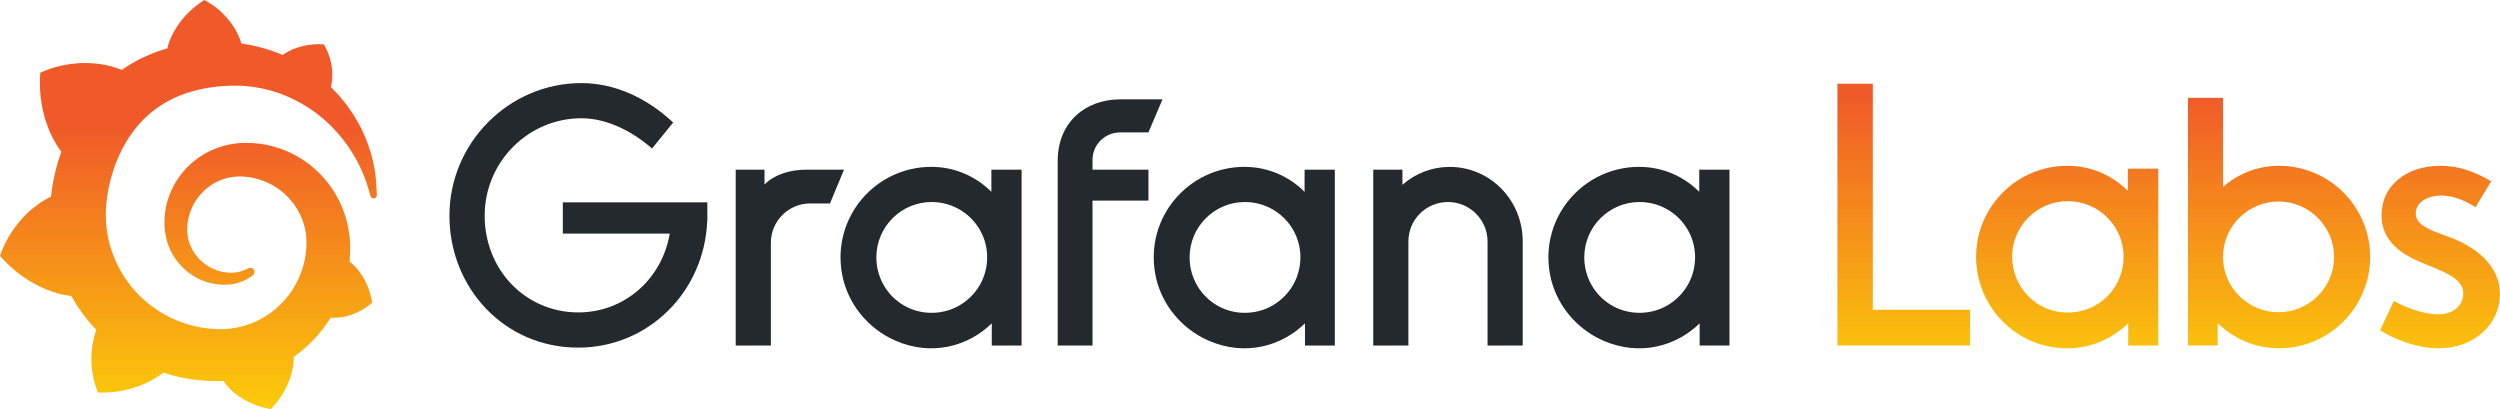
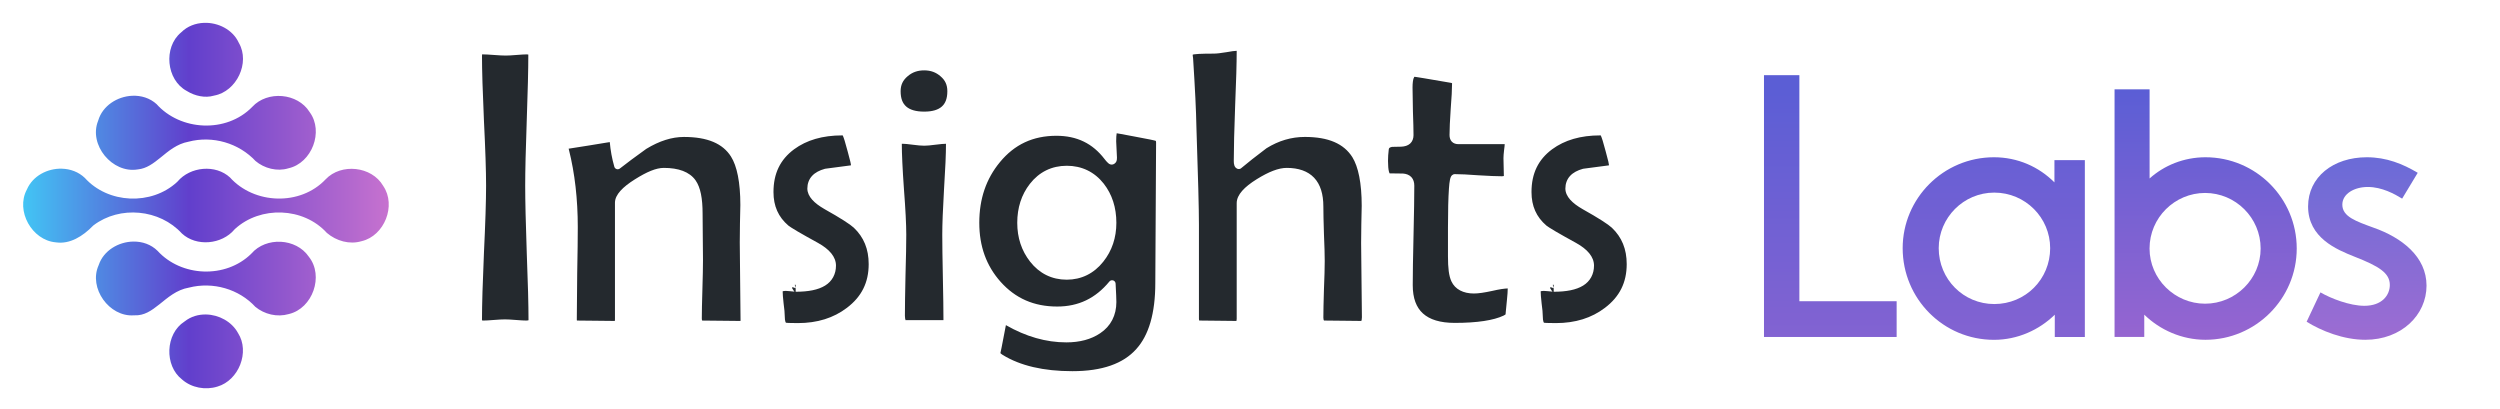
- <svg xmlns="http://www.w3.org/2000/svg" viewBox="0 0 568 92.92" style="enable-background:new 0 0 568 92.92" xml:space="preserve">
-   <style>
+ <svg xmlns="http://www.w3.org/2000/svg" xmlns:xlink="http://www.w3.org/1999/xlink" viewBox="0 0 568 92.92" style="enable-background:new 0 0 568 92.92" xml:space="preserve" version="1.1" id="svg10">
+   <defs id="defs10">
+     <linearGradient id="SVGID_1_-8" gradientUnits="userSpaceOnUse" x1="432.53" y1="105.725" x2="432.53" y2="21.688" gradientTransform="translate(-16.68261,-1.940854)">
+       <stop offset="0" style="stop-color:#9565d0;stop-opacity:1;" id="stop1-1" />
+       <stop offset="1" style="stop-color:#5b5ed5;stop-opacity:1;" id="stop2-0" />
+     </linearGradient>
+     <linearGradient id="SVGID_2_-3" gradientUnits="userSpaceOnUse" x1="469.662" y1="105.725" x2="469.662" y2="21.688" gradientTransform="translate(-16.68261,-1.940854)">
+       <stop offset="0" style="stop-color:#9465d0;stop-opacity:1;" id="stop3-3" />
+       <stop offset="1" style="stop-color:#5e5ed5;stop-opacity:1;" id="stop4-8" />
+     </linearGradient>
+     <linearGradient id="SVGID_3_-4" gradientUnits="userSpaceOnUse" x1="517.805" y1="105.725" x2="517.805" y2="21.688" gradientTransform="translate(-16.68261,-1.940854)">
+       <stop offset="0" style="stop-color:#b268ce;stop-opacity:1;" id="stop5-8" />
+       <stop offset="1" style="stop-color:#5a5ed5;stop-opacity:1;" id="stop6-0" />
+     </linearGradient>
+     <linearGradient id="SVGID_4_-1" gradientUnits="userSpaceOnUse" x1="554.375" y1="105.725" x2="554.375" y2="21.688" gradientTransform="translate(-16.68261,-1.940854)">
+       <stop offset="0" style="stop-color:#bd6dcf;stop-opacity:1;" id="stop7-5" />
+       <stop offset="1" style="stop-color:#576bd9;stop-opacity:1;" id="stop8-4" />
+     </linearGradient>
+     <linearGradient xlink:href="#linearGradient2" id="linearGradient4" x1="13.411" y1="182.5" x2="337.589" y2="182.5" gradientUnits="userSpaceOnUse" />
+     <linearGradient id="linearGradient2">
+       <stop style="stop-color:#41c9f6;stop-opacity:1;" offset="0" id="stop3-6" />
+       <stop style="stop-color:#613fcc;stop-opacity:1;" offset="0.455" id="stop4-9" />
+       <stop style="stop-color:#c973cf;stop-opacity:1;" offset="1" id="stop5-3" />
+     </linearGradient>
+   </defs>
+   <style id="style1">
    .st0{fill:#24292e}
  </style>
-   <path class="st0" d="M160.69 50.13c-.64 16.22-13.42 28.85-29.33 28.85-16.78 0-29.25-13.58-29.25-29.97 0-16.54 13.51-30.13 29.97-30.13 7.43 0 14.7 3.2 20.86 8.95l-4.79 5.91c-4.71-4.08-10.39-6.87-16.06-6.87-12.07 0-21.97 9.91-21.97 22.13 0 12.39 9.35 21.98 21.26 21.98 10.71 0 19.1-7.83 20.78-17.9h-24.29v-7.11h32.84v4.16zM188.57 46.22h-4.48c-4.94 0-8.95 4.01-8.95 8.95V78.5h-7.99V38.55h6.55v3.36c2.16-2.16 5.59-3.36 9.43-3.36h8.63l-3.19 7.67zM232.12 78.5h-6.79v-5.03c-5.25 5.13-13.54 7.59-21.93 3.91-6.22-2.73-10.85-8.4-12.08-15.09-2.38-12.92 7.56-24.38 20.26-24.38 5.35 0 10.15 2.16 13.66 5.67v-5.03h6.87V78.5zm-8.18-17.1c1.89-8.12-4.26-15.5-12.28-15.5-6.95 0-12.55 5.67-12.55 12.55 0 7.77 6.83 13.79 14.78 12.43 4.9-.84 8.93-4.64 10.05-9.48zM248.22 36.31v2.24h12.71v7.03h-12.71V78.5h-7.91V36.55c0-8.79 6.31-13.98 14.22-13.98h9.59l-3.2 7.51h-6.39c-3.51 0-6.31 2.79-6.31 6.23zM303.28 78.5h-6.79v-5.03c-5.25 5.13-13.54 7.59-21.93 3.91-6.22-2.73-10.85-8.4-12.08-15.09-2.38-12.92 7.56-24.38 20.26-24.38 5.35 0 10.15 2.16 13.66 5.67v-5.03h6.87V78.5zm-8.17-17.1c1.89-8.12-4.26-15.5-12.28-15.5-6.95 0-12.55 5.67-12.55 12.55 0 7.77 6.83 13.79 14.78 12.43 4.9-.84 8.92-4.64 10.05-9.48zM345.96 54.85V78.5h-7.99V54.85c0-4.95-4.08-8.95-8.95-8.95-5.03 0-9.03 4-9.03 8.95V78.5H312V38.55h6.63v3.44a16.2 16.2 0 0 1 10.71-4.07c9.27-.01 16.62 7.58 16.62 16.93zM392.95 78.5h-6.79v-5.03c-5.25 5.13-13.54 7.59-21.93 3.91-6.22-2.73-10.85-8.4-12.08-15.09-2.38-12.92 7.56-24.38 20.26-24.38 5.35 0 10.15 2.16 13.66 5.67v-5.03h6.87V78.5zm-8.17-17.1c1.89-8.12-4.26-15.5-12.28-15.5-6.95 0-12.55 5.67-12.55 12.55 0 7.77 6.83 13.79 14.78 12.43 4.9-.84 8.92-4.64 10.05-9.48z" />
-   <g>
-     <linearGradient id="SVGID_1_" gradientUnits="userSpaceOnUse" x1="432.53" y1="105.725" x2="432.53" y2="21.688">
-       <stop offset="0" style="stop-color:#fff100" />
-       <stop offset="1" style="stop-color:#f05a28" />
-     </linearGradient>
-     <path d="M447.6 78.5h-30.14V19.02h8.04v51.36h22.1v8.12z" style="fill:url(#SVGID_1_)" />
-     <linearGradient id="SVGID_2_" gradientUnits="userSpaceOnUse" x1="469.662" y1="105.725" x2="469.662" y2="21.688">
-       <stop offset="0" style="stop-color:#fff100" />
-       <stop offset="1" style="stop-color:#f05a28" />
-     </linearGradient>
-     <path d="M490.36 78.5h-6.83v-5.06c-3.54 3.46-8.44 5.71-13.82 5.71-11.49 0-20.74-9.32-20.74-20.82 0-11.33 9.24-20.66 20.74-20.66 5.39 0 10.21 2.17 13.74 5.71v-5.06h6.91V78.5zm-7.88-20.18c0-6.91-5.63-12.62-12.7-12.62-6.99 0-12.62 5.71-12.62 12.62 0 7.07 5.63 12.7 12.62 12.7 7.08 0 12.7-5.62 12.7-12.7z" style="fill:url(#SVGID_2_)" />
-     <linearGradient id="SVGID_3_" gradientUnits="userSpaceOnUse" x1="517.805" y1="105.725" x2="517.805" y2="21.688">
-       <stop offset="0" style="stop-color:#fff100" />
-       <stop offset="1" style="stop-color:#f05a28" />
-     </linearGradient>
-     <path d="M538.5 58.4c0 11.41-9.32 20.74-20.73 20.74-5.39 0-10.37-2.25-13.91-5.71v5.06h-6.75V22.24h7.96v20.25c3.3-2.97 7.8-4.82 12.7-4.82 11.41 0 20.73 9.24 20.73 20.73zm-8.2 0c0-6.99-5.71-12.62-12.62-12.62s-12.62 5.63-12.62 12.62c0 6.91 5.71 12.54 12.62 12.54s12.62-5.62 12.62-12.54z" style="fill:url(#SVGID_3_)" />
-     <linearGradient id="SVGID_4_" gradientUnits="userSpaceOnUse" x1="554.375" y1="105.725" x2="554.375" y2="21.688">
-       <stop offset="0" style="stop-color:#fff100" />
-       <stop offset="1" style="stop-color:#f05a28" />
-     </linearGradient>
-     <path d="m565.99 41.2-3.54 5.87c-1.69-1.04-4.58-2.65-7.8-2.65-3.05 0-5.79 1.53-5.79 4.02 0 2.73 3.13 3.78 7.07 5.22 6.43 2.25 12.06 6.59 12.06 13.18 0 6.67-5.71 12.3-13.9 12.3-4.98 0-9.97-2.01-13.34-4.1l3.14-6.67c2.33 1.37 6.67 3.05 9.97 3.05 4.02 0 5.79-2.41 5.79-4.74 0-2.73-2.49-4.26-8.04-6.43-4.02-1.61-10.53-4.26-10.53-11.41 0-6.67 5.71-11.17 13.34-11.17 4.5 0 8.19 1.52 11.57 3.53z" style="fill:url(#SVGID_4_)" />
-   </g>
-   <linearGradient id="SVGID_5_" gradientUnits="userSpaceOnUse" x1="42.775" y1="113.822" x2="42.775" y2="28.926">
-     <stop offset="0" style="stop-color:#fff100" />
-     <stop offset="1" style="stop-color:#f05a28" />
+   <linearGradient id="SVGID_5_" gradientUnits="userSpaceOnUse" x1="42.775" y1="113.822" x2="42.775" y2="28.926" gradientTransform="translate(24.25553,-115.8147)">
+     <stop offset="0" style="stop-color:#fff100" id="stop9" />
+     <stop offset="1" style="stop-color:#f05a28" id="stop10" />
  </linearGradient>
-   <path d="M85.43 41a32.59 32.59 0 0 0-.93-5.35c-.52-1.98-1.29-4.15-2.4-6.41a35.402 35.402 0 0 0-6.93-9.46c1.31-5.2-1.59-9.7-1.59-9.7-5-.31-8.18 1.55-9.36 2.41-.2-.08-.39-.17-.59-.25-.85-.35-1.73-.67-2.63-.95-.9-.28-1.82-.54-2.76-.77-.94-.22-1.9-.41-2.87-.56-.17-.03-.34-.05-.51-.07C52.68 2.91 46.41 0 46.41 0c-6.98 4.43-8.31 10.63-8.31 10.63s-.03.14-.07.37c-.39.11-.77.22-1.16.34-.54.16-1.06.36-1.6.55-.53.21-1.06.41-1.59.64-1.05.45-2.1.96-3.12 1.53-.99.56-1.96 1.17-2.91 1.83-.14-.06-.24-.11-.24-.11-9.67-3.69-18.26.75-18.26.75-.78 10.29 3.86 16.77 4.78 17.94-.23.64-.44 1.28-.64 1.93a43.921 43.921 0 0 0-1.71 8.27C2.65 49.08 0 58.13 0 58.13c7.46 8.58 16.15 9.11 16.15 9.11.01-.01.02-.01.02-.02 1.11 1.97 2.39 3.85 3.82 5.6.6.73 1.24 1.44 1.89 2.12-2.72 7.77.38 14.25.38 14.25 8.3.31 13.76-3.63 14.9-4.54.83.28 1.66.53 2.51.75 2.55.66 5.16 1.04 7.77 1.16.65.03 1.3.04 1.96.04h.32l.21-.01.41-.01.41-.02.01.01c3.91 5.58 10.79 6.37 10.79 6.37 4.89-5.16 5.17-10.27 5.17-11.38v-.23c0-.08-.01-.15-.01-.24 1.03-.72 2.01-1.49 2.93-2.32 1.96-1.77 3.67-3.79 5.09-5.96.13-.2.26-.41.39-.62 5.54.32 9.44-3.43 9.44-3.43-.92-5.77-4.21-8.58-4.89-9.12 0 0-.03-.02-.07-.05a.612.612 0 0 1-.06-.05c-.04-.02-.08-.05-.12-.08.03-.35.06-.69.08-1.04.04-.62.06-1.24.06-1.86V55.59l-.02-.39-.03-.52a7.25 7.25 0 0 0-.04-.5c-.01-.16-.03-.32-.05-.48l-.06-.48-.07-.48a24.091 24.091 0 0 0-3.19-8.86c-1.28-2.12-2.88-4-4.67-5.58-1.8-1.59-3.81-2.86-5.92-3.81-2.11-.95-4.33-1.56-6.54-1.84-1.1-.14-2.21-.2-3.3-.19l-.41.01H55.02l-.17.01-.4.03c-.15.01-.31.02-.45.04-.56.05-1.12.13-1.66.24-2.19.41-4.26 1.2-6.09 2.29a18.628 18.628 0 0 0-4.7 4 18.247 18.247 0 0 0-2.98 5.03 17.884 17.884 0 0 0-1.21 6.7c0 .11 0 .22.01.33l.01.36c.02.21.03.43.05.64.09.9.25 1.76.49 2.6a13.92 13.92 0 0 0 5.51 7.62c1.21.83 2.5 1.42 3.78 1.79 1.28.38 2.55.54 3.75.54.15 0 .3 0 .45-.01.08 0 .16-.01.24-.01.08 0 .16-.01.24-.01.13-.01.25-.03.38-.04.03 0 .07-.01.11-.01l.12-.02.23-.03c.16-.02.29-.05.44-.08.14-.03.28-.05.42-.09.28-.06.54-.14.8-.23.52-.17 1.01-.38 1.47-.61.46-.24.88-.5 1.27-.77.11-.08.22-.16.33-.25.42-.33.49-.94.15-1.35a.954.954 0 0 0-1.2-.23c-.1.05-.2.11-.3.16-.35.17-.71.32-1.1.45-.39.12-.79.22-1.21.3-.21.03-.42.06-.64.08-.11.01-.22.02-.32.02-.11 0-.22.01-.32.01s-.21 0-.31-.01c-.13-.01-.26-.01-.39-.02h-.05l-.09-.01c-.06-.01-.12-.01-.17-.02-.12-.01-.23-.03-.35-.04-.94-.13-1.89-.4-2.8-.82a9.99 9.99 0 0 1-2.59-1.7 9.886 9.886 0 0 1-2.02-2.54c-.54-.97-.92-2.04-1.1-3.17-.09-.56-.13-1.15-.11-1.72.01-.16.01-.31.02-.47v-.09l.01-.12c.01-.08.01-.15.02-.23.03-.31.08-.62.13-.93a12.2 12.2 0 0 1 3.57-6.68 12.365 12.365 0 0 1 3.27-2.24c.61-.28 1.24-.51 1.89-.68.65-.17 1.32-.29 1.99-.35.34-.03.68-.04 1.02-.04h.23l.28.01.17.01h.1l.28.02c.73.06 1.46.16 2.18.33 1.44.32 2.84.85 4.15 1.57 2.61 1.45 4.84 3.71 6.2 6.44.69 1.36 1.17 2.82 1.41 4.33.06.38.1.76.13 1.14l.02.29.01.29c.01.1.01.19.01.29 0 .1.01.2 0 .27v.25l-.01.28c-.01.19-.02.49-.03.68-.03.42-.07.83-.12 1.25-.05.41-.12.82-.19 1.23-.08.41-.17.81-.27 1.21-.2.8-.46 1.6-.77 2.37-.61 1.55-1.43 3.02-2.41 4.38a19.79 19.79 0 0 1-7.72 6.32c-1.53.69-3.15 1.2-4.8 1.47-.83.14-1.67.22-2.51.25l-.16.01h-1.11c-.45-.01-.9-.03-1.35-.07-1.8-.13-3.57-.45-5.29-.95-1.72-.5-3.39-1.17-4.97-2.01-3.16-1.69-5.98-4-8.19-6.79a26.224 26.224 0 0 1-2.88-4.45c-.8-1.57-1.43-3.22-1.9-4.9-.46-1.69-.75-3.41-.86-5.15l-.02-.33-.01-.08V49.84l-.01-.29v-.37l-.01-.4v-.27c0-.21.01-.42.01-.64.03-.86.1-1.74.22-2.62A34.845 34.845 0 0 1 25.35 40c.49-1.71 1.1-3.37 1.83-4.94 1.45-3.14 3.35-5.91 5.64-8.13a23.769 23.769 0 0 1 3.69-2.96c.65-.43 1.33-.83 2.03-1.19.34-.19.7-.35 1.05-.52l.54-.24c.18-.08.36-.16.54-.23.72-.31 1.47-.56 2.22-.8.19-.06.38-.11.57-.17.19-.06.38-.1.57-.16.38-.11.77-.2 1.15-.29.19-.05.39-.09.58-.13l.58-.12c.2-.04.39-.07.59-.11l.29-.05.29-.04.59-.09c.22-.04.44-.05.66-.09.18-.02.48-.06.66-.08.14-.01.28-.03.42-.04l.28-.03.14-.01.16-.01c.22-.01.44-.03.67-.04l.33-.02H51.51l.14-.01.57-.03c.75-.02 1.5-.02 2.25 0 1.49.06 2.95.22 4.37.49 2.84.53 5.51 1.44 7.93 2.64 2.42 1.18 4.59 2.64 6.47 4.22.12.1.23.2.35.3.11.1.23.2.34.3.23.2.45.41.67.61.22.2.43.41.64.62.21.21.42.42.61.63.8.85 1.54 1.7 2.2 2.56 1.34 1.72 2.41 3.46 3.26 5.1.05.1.11.2.16.31.05.1.1.2.15.31.1.2.2.4.29.6.09.2.19.4.27.59.09.2.17.39.25.58.32.77.61 1.5.84 2.19.39 1.11.68 2.12.9 3 .09.35.42.58.78.55.37-.03.66-.34.67-.71-.06-1-.08-2.1-.19-3.36z" style="fill:url(#SVGID_5_)" />
+   <path d="m 430.917,76.559 h -30.14 v -59.48 h 8.04 v 51.36 h 22.1 z" style="fill:url(#SVGID_1_-8)" id="path2-5" />
+   <path d="m 473.677,76.559 h -6.83 v -5.06 c -3.54,3.46 -8.44,5.71 -13.82,5.71 -11.49,0 -20.74,-9.32 -20.74,-20.82 0,-11.33 9.24,-20.66 20.74,-20.66 5.39,0 10.21,2.17 13.74,5.71 v -5.06 h 6.91 z m -7.88,-20.18 c 0,-6.91 -5.63,-12.62 -12.7,-12.62 -6.99,0 -12.62,5.71 -12.62,12.62 0,7.07 5.63,12.7 12.62,12.7 7.08,0 12.7,-5.62 12.7,-12.7 z" style="fill:url(#SVGID_2_-3)" id="path4-8" />
+   <path d="m 521.817,56.459 c 0,11.41 -9.32,20.74 -20.73,20.74 -5.39,0 -10.37,-2.25 -13.91,-5.71 v 5.06 h -6.75 v -56.25 h 7.96 v 20.25 c 3.3,-2.97 7.8,-4.82 12.7,-4.82 11.41,0 20.73,9.24 20.73,20.73 z m -8.2,0 c 0,-6.99 -5.71,-12.62 -12.62,-12.62 -6.91,0 -12.62,5.63 -12.62,12.62 0,6.91 5.71,12.54 12.62,12.54 6.91,0 12.62,-5.62 12.62,-12.54 z" style="fill:url(#SVGID_3_-4)" id="path6-5" />
+   <path d="m 549.307,39.259 -3.54,5.87 c -1.69,-1.04 -4.58,-2.65 -7.8,-2.65 -3.05,0 -5.79,1.53 -5.79,4.02 0,2.73 3.13,3.78 7.07,5.22 6.43,2.25 12.06,6.59 12.06,13.18 0,6.67 -5.71,12.3 -13.9,12.3 -4.98,0 -9.97,-2.01 -13.34,-4.1 l 3.14,-6.67 c 2.33,1.37 6.67,3.05 9.97,3.05 4.02,0 5.79,-2.41 5.79,-4.74 0,-2.73 -2.49,-4.26 -8.04,-6.43 -4.02,-1.61 -10.53,-4.26 -10.53,-11.41 0,-6.67 5.71,-11.17 13.34,-11.17 4.5,0 8.19,1.52 11.57,3.53 z" style="fill:url(#SVGID_4_-1)" id="path8-6" />
+   <path id="text8" style="font-size:96.928px;font-family:'Berlin Sans FB';-inkscape-font-specification:'Berlin Sans FB, Normal';text-align:start;writing-mode:lr-tb;direction:ltr;text-anchor:start;fill:#24292e;fill-opacity:1;fill-rule:evenodd;stroke-width:0.463;stroke-linecap:round;paint-order:stroke fill markers" d="m 288.199,8.854 c -0.511,0.019 -1.3,0.108 -2.488,0.334 a 0.854,0.854 0 0 1 -0.019,0.002 c -1.348,0.225 -2.365,0.344 -3.123,0.344 -1.506,0 -2.697,0.025 -3.562,0.07 -0.851,0.045 -1.426,0.148 -1.475,0.162 -0.005,0.014 -0.025,0.05 -0.025,0.191 0,-0.021 0.023,0.252 0.084,0.617 a 0.854,0.854 0 0 1 0.01,0.086 c 0.474,7.359 0.743,12.918 0.807,16.699 0.41,12.106 0.615,20.021 0.615,23.773 v 22.859 c 0,0.305 0.07,0.406 0.068,0.404 -0.001,-0.001 -0.03,0.02 0.166,0.02 0.987,0 2.457,0.015 4.416,0.047 1.954,0.032 3.419,0.049 4.387,0.049 0.135,0 0.048,0.02 0.055,0.01 0.007,-0.01 0.086,-0.175 0.086,-0.529 V 45.879 c 0,-1.049 0.502,-2.054 1.336,-3.002 0.834,-0.948 2.019,-1.875 3.562,-2.834 a 0.854,0.854 0 0 1 0.002,-0.002 c 2.875,-1.777 5.245,-2.73 7.266,-2.73 2.833,0 5.118,0.77 6.654,2.396 1.536,1.627 2.244,4.002 2.244,6.977 0,1.465 0.048,3.685 0.143,6.646 0.126,2.934 0.189,5.131 0.189,6.605 0,1.569 -0.063,3.879 -0.189,6.945 -0.094,3.051 -0.143,5.331 -0.143,6.826 0,0.413 0.091,0.614 0.123,0.656 0.032,0.042 7.6e-4,0.053 0.207,0.053 0.987,0 2.473,0.015 4.463,0.047 1.986,0.032 3.467,0.049 4.436,0.049 0.08,0 -0.043,0.074 0.002,-0.006 0.045,-0.08 0.139,-0.39 0.139,-0.893 0,-1.978 -0.033,-4.973 -0.096,-8.979 -0.063,-4.01 -0.094,-7.025 -0.094,-9.053 0,-0.987 0.015,-2.488 0.047,-4.51 a 0.854,0.854 0 0 1 0,-0.012 c 0.063,-2.046 0.094,-3.559 0.094,-4.52 0,-5.53 -0.82,-9.495 -2.281,-11.848 l -0.002,-0.002 c -2.058,-3.244 -5.774,-4.902 -11.535,-4.902 -3.273,0 -6.36,0.908 -9.326,2.75 -2.523,1.901 -4.586,3.525 -6.166,4.857 a 0.854,0.854 0 0 1 -0.656,0.195 c -0.262,-0.033 -0.526,-0.181 -0.688,-0.355 -0.161,-0.174 -0.243,-0.357 -0.301,-0.529 -0.115,-0.345 -0.139,-0.685 -0.139,-1.098 0,-2.987 0.109,-7.442 0.33,-13.379 a 0.854,0.854 0 0 1 0,-0.004 c 0.252,-5.957 0.379,-10.418 0.379,-13.359 0,-0.014 4.7e-4,-6.904e-4 0,-0.014 z M 104.994,9.721 c -0.328,-0.209 -0.191,0.532 -0.236,0.33 0,3.476 0.159,8.74 0.475,15.77 0.347,7.009 0.52,12.269 0.52,15.799 0,3.656 -0.172,9.105 -0.52,16.369 -0.315,7.217 -0.475,12.622 -0.475,16.193 0,0.208 0.031,0.198 0.019,0.188 -0.012,-0.011 0.047,0.047 0.311,0.047 0.52,0 1.379,-0.047 2.535,-0.141 1.18,-0.096 2.076,-0.143 2.719,-0.143 0.614,0 1.493,0.047 2.672,0.143 1.157,0.094 2.013,0.141 2.533,0.141 0.354,0 0.519,-0.079 0.529,-0.086 0.01,-0.007 -0.01,0.08 -0.01,-0.055 0,-3.606 -0.142,-9.043 -0.426,-16.295 a 0.854,0.854 0 0 1 0,-0.004 c -0.253,-7.262 -0.379,-12.709 -0.379,-16.357 0,-3.554 0.126,-8.861 0.379,-15.934 0.252,-7.063 0.379,-12.358 0.379,-15.871 0,-0.131 0.013,-0.043 0.025,-0.033 0.013,0.01 -0.102,-0.061 -0.402,-0.061 -0.52,0 -1.362,0.047 -2.486,0.141 -1.147,0.096 -2.009,0.145 -2.625,0.145 -0.674,0 -1.618,-0.049 -2.859,-0.145 -1.22,-0.094 -2.124,-0.141 -2.678,-0.141 z m 107.246,3.883 c -1.595,0 -2.881,0.459 -3.992,1.404 a 0.854,0.854 0 0 1 -0.004,0.004 c -1.192,0.998 -1.73,2.142 -1.73,3.654 0,1.779 0.472,2.944 1.357,3.727 0.885,0.783 2.302,1.24 4.369,1.24 2.034,0 3.421,-0.456 4.291,-1.236 0.87,-0.781 1.338,-1.948 1.338,-3.73 0,-1.523 -0.515,-2.649 -1.641,-3.609 a 0.854,0.854 0 0 1 -0.008,-0.008 c -1.113,-0.974 -2.391,-1.445 -3.98,-1.445 z m 119.172,1.561 c -0.131,0.031 -0.163,0.458 -0.195,0.316 -0.153,0.398 -0.275,1.188 -0.275,2.285 0,1.28 0.031,3.217 0.094,5.801 0.095,2.586 0.143,4.513 0.143,5.795 0,0.783 -0.266,1.543 -0.83,2.045 -0.564,0.502 -1.318,0.711 -2.164,0.748 a 0.854,0.854 0 0 1 -0.002,0 c -0.729,0.03 -1.474,0.045 -2.232,0.047 -0.324,0.061 -0.518,0.156 -0.613,0.242 -0.099,0.089 -0.149,0.169 -0.176,0.383 -0.122,0.978 -0.184,1.908 -0.184,2.783 0,1.176 0.089,2.058 0.223,2.58 0.062,0.242 0.131,0.382 0.174,0.451 1.053,0.027 2.118,0.043 3.199,0.043 a 0.854,0.854 0 0 1 0.062,0.002 c 0.788,0.058 1.513,0.321 2.018,0.861 0.504,0.54 0.715,1.283 0.715,2.072 0,2.695 -0.063,6.738 -0.189,12.137 -0.126,5.361 -0.189,9.38 -0.189,12.049 0,3.187 0.853,5.411 2.488,6.893 1.636,1.482 4.17,2.287 7.732,2.287 5.49,0 9.471,-0.635 11.844,-1.764 a 0.854,0.854 0 0 1 0.006,-0.002 c 0.384,-0.179 0.519,-0.346 0.496,-0.299 -0.006,0.009 -0.013,0.034 0,-0.061 0.019,-0.137 0.038,-0.348 0.053,-0.617 a 0.854,0.854 0 0 1 0.002,-0.014 c 0.034,-0.474 0.127,-1.432 0.285,-2.918 0.122,-1.161 0.18,-2.06 0.182,-2.701 -0.802,0.028 -2,0.19 -3.729,0.594 a 0.854,0.854 0 0 1 -0.012,0.002 c -1.922,0.417 -3.39,0.637 -4.488,0.637 -2.564,0 -4.562,-1.01 -5.461,-2.957 -2.4e-4,-5.07e-4 2.3e-4,-0.001 0,-0.002 -0.621,-1.323 -0.836,-3.272 -0.836,-6.035 v -7.053 c 0,-4.05 0.078,-7.202 0.238,-9.479 0.065,-0.919 0.141,-1.614 0.252,-2.139 0.055,-0.262 0.113,-0.479 0.225,-0.707 0.056,-0.114 0.124,-0.237 0.264,-0.369 0.14,-0.132 0.395,-0.275 0.68,-0.275 1.302,0 3.22,0.096 5.779,0.285 2.547,0.157 4.447,0.234 5.674,0.234 0.317,0 0.445,-0.06 0.473,-0.072 -3.8e-4,-0.456 -0.016,-1.162 -0.047,-2.123 -0.032,-0.982 -0.049,-1.711 -0.049,-2.205 0,-0.477 0.052,-1.107 0.148,-1.943 a 0.854,0.854 0 0 1 0.002,-0.027 c 0.103,-0.696 0.136,-1.113 0.152,-1.436 h -11.281 c -0.578,0 -1.175,-0.177 -1.582,-0.613 -0.407,-0.436 -0.549,-1.021 -0.549,-1.611 0,-1.427 0.095,-3.52 0.285,-6.307 a 0.854,0.854 0 0 1 0,-0.01 c 0.22,-2.766 0.33,-4.837 0.33,-6.18 0,-0.128 -0.006,-0.09 -0.01,-0.094 -0.004,-0.004 -0.088,-0.067 -0.336,-0.1 a 0.854,0.854 0 0 1 -0.035,-0.006 c -2.823,-0.489 -4.974,-0.856 -6.453,-1.1 -0.739,-0.122 -1.31,-0.213 -1.709,-0.273 -0.2,-0.03 -0.358,-0.052 -0.467,-0.066 -0.109,-0.014 -0.21,-0.016 -0.123,-0.016 z m -72.381,13.73 c -0.071,0.37 -0.125,1.029 -0.125,1.934 0,0.4 0.031,1.07 0.094,1.977 0.064,0.892 0.096,1.548 0.096,2 0,0.347 -0.019,0.651 -0.168,0.986 -0.149,0.335 -0.618,0.719 -1.064,0.719 -0.538,0 -0.769,-0.249 -1.014,-0.473 -0.245,-0.224 -0.483,-0.502 -0.754,-0.857 -2.919,-3.822 -6.734,-5.676 -11.721,-5.676 -5.684,0 -10.179,2.102 -13.729,6.41 a 0.854,0.854 0 0 1 0,0.002 c -3.343,4.043 -5.012,8.912 -5.012,14.742 0,5.726 1.721,10.456 5.18,14.34 3.608,4.033 8.117,6.01 13.75,6.01 5.171,0 9.322,-1.985 12.688,-6.078 a 0.854,0.854 0 0 1 1.514,0.496 c 0.126,2.308 0.188,3.781 0.188,4.496 0,3.22 -1.353,5.854 -3.924,7.57 -2.218,1.501 -4.99,2.229 -8.24,2.229 -4.927,0 -9.832,-1.409 -14.672,-4.184 a 0.854,0.854 0 0 1 -0.014,-0.008 c -0.473,2.506 -0.828,4.345 -1.066,5.52 -0.119,0.588 -0.207,1.005 -0.271,1.275 -9.4e-4,0.004 -0.003,0.006 -0.004,0.01 0.097,0.102 0.286,0.26 0.572,0.443 0.001,7.39e-4 0.003,0.001 0.004,0.002 4.241,2.604 9.865,3.941 16.918,3.941 7.27,0 12.382,-1.838 15.551,-5.393 a 0.854,0.854 0 0 1 0.002,-0.004 c 3.018,-3.344 4.607,-8.653 4.607,-16.041 0,-3.791 0.033,-9.471 0.096,-17.045 0.063,-7.603 0.094,-13.296 0.094,-17.078 0,-0.237 -0.045,-0.364 -0.065,-0.4 -0.019,-0.036 0.011,-0.01 -0.031,-0.025 a 0.854,0.854 0 0 1 -0.06,-0.023 c 0.083,0.037 -0.097,-0.03 -0.328,-0.086 -0.231,-0.055 -0.558,-0.127 -0.975,-0.213 -0.833,-0.171 -2.026,-0.4 -3.568,-0.684 a 0.854,0.854 0 0 1 -0.008,-0.002 c -1.544,-0.299 -2.741,-0.523 -3.584,-0.672 -0.405,-0.071 -0.718,-0.124 -0.955,-0.16 z m -66.717,0.516 c -4.785,0 -8.654,1.14 -11.705,3.383 -3.368,2.505 -5,5.872 -5,10.389 0,3.423 1.183,6.062 3.629,8.154 0.188,0.16 0.977,0.681 2.186,1.391 1.21,0.71 2.88,1.651 5.006,2.816 a 0.854,0.854 0 0 1 0.004,0.002 c 2.745,1.521 4.367,3.361 4.367,5.525 0,2.062 -0.935,3.798 -2.643,4.846 -1.707,1.048 -4.087,1.498 -7.156,1.498 v -0.854 c -0.003,-0.001 -0.803,-0.285 -0.803,-0.285 0,0 -0.051,0.285 -0.051,0.285 0,0 0.5,0.777 0.5,0.777 -6e-5,-2.8e-5 0.129,0.047 0.129,0.047 -2.4e-4,-6.8e-5 0.06,0.013 0.072,0.016 -0.004,-4.19e-4 -0.003,4.59e-4 -0.008,0 -0.051,-0.005 -0.138,-0.014 -0.256,-0.025 -0.235,-0.023 -0.597,-0.058 -1.086,-0.105 a 0.854,0.854 0 0 1 -0.023,-0.002 c -0.704,-0.088 -1.216,-0.07 -1.453,-0.016 a 0.854,0.854 0 0 1 -0.006,0.002 c -0.139,0.031 -0.154,0.049 -0.176,0.061 0.004,0.601 0.071,1.559 0.223,2.891 0.19,1.395 0.289,2.452 0.289,3.219 0,0.588 0.069,1.023 0.154,1.27 0.079,0.228 0.129,0.244 0.148,0.254 0.017,0.003 -0.003,-0.001 0.082,0.008 0.137,0.015 0.34,0.03 0.598,0.041 0.514,0.023 1.248,0.035 2.188,0.035 4.74,0 8.681,-1.239 11.932,-3.707 a 0.854,0.854 0 0 1 0,-0.002 c 3.574,-2.703 5.295,-6.155 5.295,-10.629 0,-3.656 -1.188,-6.537 -3.611,-8.844 -0.852,-0.799 -3.26,-2.363 -7.027,-4.467 a 0.854,0.854 0 0 1 -0.006,-0.004 c -1.33,-0.755 -2.36,-1.518 -3.092,-2.34 -0.732,-0.822 -1.174,-1.743 -1.174,-2.709 0,-1.168 0.384,-2.243 1.135,-3.062 0.751,-0.82 1.819,-1.378 3.139,-1.738 a 0.854,0.854 0 0 1 0.121,-0.023 c 2.041,-0.251 4.066,-0.518 6.076,-0.801 0.001,-2.1e-4 6.3e-4,2.12e-4 0.002,0 0.099,-0.016 0.086,-0.02 0.137,-0.037 -0.019,-0.149 -0.045,-0.386 -0.162,-0.889 -0.145,-0.626 -0.368,-1.477 -0.666,-2.543 a 0.854,0.854 0 0 1 -0.004,-0.012 c -0.282,-1.066 -0.519,-1.914 -0.711,-2.535 -0.192,-0.621 -0.363,-1.047 -0.398,-1.113 a 0.854,0.854 0 0 1 -0.023,-0.047 c -0.084,-0.182 0.007,-0.119 -0.17,-0.119 z m 184.248,0 c -4.785,0 -8.652,1.139 -11.703,3.383 -3.368,2.505 -5.002,5.872 -5.002,10.389 0,3.423 1.185,6.062 3.631,8.154 0.188,0.16 0.977,0.681 2.186,1.391 1.21,0.71 2.88,1.651 5.006,2.816 a 0.854,0.854 0 0 1 0.004,0.002 c 2.745,1.521 4.367,3.361 4.367,5.525 0,2.062 -0.935,3.798 -2.643,4.846 -1.707,1.048 -4.087,1.498 -7.156,1.498 v -0.854 c -0.003,-0.001 -0.803,-0.285 -0.803,-0.285 0,0 -0.051,0.285 -0.051,0.285 0,0 0.5,0.777 0.5,0.777 -6e-5,-2.8e-5 0.129,0.047 0.129,0.047 -2.4e-4,-6.8e-5 0.06,0.013 0.072,0.016 -0.004,-4.19e-4 -0.003,4.59e-4 -0.008,0 -0.051,-0.005 -0.138,-0.014 -0.256,-0.025 -0.235,-0.023 -0.597,-0.058 -1.086,-0.105 a 0.854,0.854 0 0 1 -0.023,-0.002 c -0.704,-0.088 -1.218,-0.07 -1.455,-0.016 a 0.854,0.854 0 0 1 -0.006,0.002 c -0.139,0.031 -0.154,0.049 -0.176,0.061 0.004,0.601 0.071,1.559 0.223,2.891 0.19,1.394 0.291,2.451 0.291,3.219 0,0.588 0.069,1.023 0.154,1.27 0.079,0.228 0.129,0.244 0.148,0.254 0.017,0.003 -0.003,-0.001 0.082,0.008 0.137,0.015 0.34,0.03 0.598,0.041 0.514,0.023 1.248,0.035 2.188,0.035 4.74,0 8.681,-1.239 11.932,-3.707 a 0.854,0.854 0 0 1 0,-0.002 c 3.574,-2.703 5.293,-6.155 5.293,-10.629 0,-3.656 -1.188,-6.537 -3.611,-8.844 -0.852,-0.799 -3.258,-2.363 -7.025,-4.467 a 0.854,0.854 0 0 1 -0.006,-0.004 c -1.33,-0.755 -2.36,-1.518 -3.092,-2.34 -0.732,-0.822 -1.174,-1.743 -1.174,-2.709 0,-1.168 0.384,-2.243 1.135,-3.062 0.751,-0.82 1.819,-1.378 3.139,-1.738 a 0.854,0.854 0 0 1 0.121,-0.023 c 2.041,-0.251 4.066,-0.518 6.076,-0.801 0.001,-2.11e-4 6.2e-4,2.13e-4 0.002,0 0.1,-0.016 0.087,-0.02 0.137,-0.037 -0.019,-0.15 -0.048,-0.388 -0.164,-0.891 -0.145,-0.626 -0.366,-1.476 -0.664,-2.541 a 0.854,0.854 0 0 1 -0.004,-0.012 c -0.282,-1.066 -0.519,-1.914 -0.711,-2.535 -0.192,-0.621 -0.363,-1.047 -0.398,-1.113 a 0.854,0.854 0 0 1 -0.023,-0.047 c -0.083,-0.18 0.006,-0.119 -0.172,-0.119 z m -222.727,0.379 c -2.901,0 -5.94,0.947 -9.146,2.898 -2.654,1.905 -4.801,3.5 -6.416,4.773 a 0.854,0.854 0 0 1 -1.35,-0.436 c -0.573,-2.006 -0.935,-4.001 -1.102,-5.984 -0.227,0.034 -0.489,0.075 -0.865,0.135 -0.887,0.141 -2.184,0.353 -3.887,0.637 a 0.854,0.854 0 0 1 -0.006,0.002 c -3.275,0.52 -4.884,0.775 -5.248,0.828 0.014,0.064 0.01,0.052 0.055,0.188 a 0.854,0.854 0 0 1 0.018,0.062 c 1.439,5.756 2.154,12.028 2.154,18.809 0,2.535 -0.046,6.291 -0.141,11.279 -0.063,4.981 -0.096,8.717 -0.096,11.201 0,0.233 0.051,0.268 0.025,0.24 -0.026,-0.028 -0.06,-0.006 0.115,-0.006 1.018,0 2.535,0.015 4.557,0.047 2.018,0.032 3.531,0.049 4.531,0.049 3.7e-4,-0.007 0.045,-0.075 0.045,-0.33 V 45.785 c 0,-1.017 0.506,-1.979 1.33,-2.9 0.824,-0.921 1.993,-1.836 3.518,-2.793 2.869,-1.805 5.137,-2.781 7.033,-2.781 3.555,0 6.228,0.945 7.701,3.008 a 0.854,0.854 0 0 1 0.004,0.006 c 1.228,1.749 1.715,4.432 1.715,8.111 0,1.255 0.015,3.146 0.047,5.668 0.032,2.493 0.049,4.373 0.049,5.643 0,1.595 -0.048,3.966 -0.143,7.125 -0.095,3.151 -0.143,5.497 -0.143,7.025 0,0.331 0.058,0.474 0.076,0.52 1.048,5.08e-4 2.555,0.016 4.574,0.047 2.081,0.032 3.64,0.049 4.672,0.049 0.158,0 0.11,-0.018 0.078,0.018 -0.032,0.035 0.016,0.01 0.016,-0.207 0,-2.105 -0.033,-5.257 -0.096,-9.451 -0.063,-4.199 -0.094,-7.356 -0.094,-9.479 0,-1.018 0.015,-2.537 0.047,-4.559 a 0.854,0.854 0 0 1 0,-0.014 c 0.063,-2.015 0.096,-3.51 0.096,-4.469 0,-5.567 -0.827,-9.518 -2.281,-11.799 a 0.854,0.854 0 0 1 0,-0.002 c -1.99,-3.143 -5.677,-4.762 -11.443,-4.762 z m 53.104,1.656 c -0.143,0 -0.125,0.004 -0.139,0.008 0.002,2.422 0.171,6.07 0.516,10.957 0.379,4.929 0.57,8.633 0.57,11.137 0,2.225 -0.063,5.526 -0.189,9.916 -0.095,4.347 -0.143,7.608 -0.143,9.771 0,0.574 0.096,0.948 0.156,1.066 0.06,0.118 -0.069,0.021 -0.016,0.021 h 9.223 c -0.003,0.001 0.006,0.015 0.006,-0.141 0,-2.26 -0.048,-5.682 -0.143,-10.254 -0.095,-4.609 -0.143,-8.066 -0.143,-10.381 0,-2.494 0.141,-6.177 0.426,-11.076 a 0.854,0.854 0 0 1 0.002,-0.006 c 0.315,-4.913 0.473,-8.582 0.473,-10.975 0,-0.068 0.01,-0.021 0.006,-0.041 -0.528,0.002 -1.382,0.074 -2.543,0.227 l 0.004,-0.002 c -1.187,0.16 -2.091,0.244 -2.766,0.244 -0.674,0 -1.593,-0.082 -2.811,-0.242 a 0.854,0.854 0 0 1 -0.004,-0.002 c -1.149,-0.155 -1.997,-0.229 -2.486,-0.229 z m 39.943,5.346 c 3.661,0 6.746,1.487 9,4.346 a 0.854,0.854 0 0 1 0.002,0.004 c 2.047,2.617 3.068,5.829 3.068,9.518 0,3.604 -1.059,6.789 -3.166,9.432 -2.279,2.881 -5.33,4.391 -8.904,4.391 -3.604,0 -6.657,-1.511 -8.906,-4.396 l -0.002,-0.002 c -2.073,-2.642 -3.113,-5.824 -3.113,-9.424 0,-3.659 1.023,-6.853 3.068,-9.469 h -0.002 c 2.251,-2.889 5.321,-4.398 8.955,-4.398 z m -65.881,28.916 c -0.025,6.51e-4 -0.175,0.02 -0.225,0.029 0,0 0.22,0.801 0.225,0.816 z m 184.25,0 c -0.025,6.51e-4 -0.175,0.02 -0.225,0.029 0,0 0.22,0.801 0.225,0.816 z" transform="matrix(0.9347329,0,0,0.9347329,11.58683,3.269896)" />
+   <path id="path1-5" style="fill:url(#linearGradient4);stroke-width:1.793" d="m 173.895,24.971 c -7.312,0.25 -14.33,2.865 -19.594,8.047 a 4.411,4.411 0 0 1 -0.281,0.256 c -15.361,12.717 -12.78,40.864 4.818,50.346 a 4.411,4.411 0 0 1 0.24,0.139 c 6.863,4.277 15.755,6.208 23.16,4 a 4.411,4.411 0 0 1 0.457,-0.111 c 19.21,-3.553 31.03,-28.269 21.225,-45.277 a 4.411,4.411 0 0 1 -0.184,-0.354 C 198.577,30.843 186.081,24.554 173.895,24.971 Z M 111.852,87.84 C 98.988,88.435 86.388,96.463 82.639,109.09 a 4.411,4.411 0 0 1 -0.133,0.383 c -8.288,20.722 12.209,45.452 34.047,41.883 a 4.411,4.411 0 0 1 0.279,-0.035 c 7.467,-0.735 13.301,-5.143 19.859,-10.475 6.534,-5.312 13.692,-11.521 23.725,-13.398 20.811,-5.444 43.48,1.111 58.094,16.912 L 218.137,144 c 7.635,6.521 18.811,9.327 28.293,6.416 a 4.411,4.411 0 0 1 0.316,-0.084 c 20.06,-4.566 30.427,-31.624 18.236,-48.283 a 4.411,4.411 0 0 1 -0.182,-0.27 C 254.557,85.376 228.489,83.198 215.414,97.41 a 4.411,4.411 0 0 1 -0.092,0.096 C 193.132,120.216 153.526,118.31 132.684,94.783 l 0.322,0.328 C 127.164,89.761 119.57,87.483 111.852,87.84 Z M 51.137,150.701 c -12.354,-0.301 -24.894,6.228 -29.936,17.764 a 4.411,4.411 0 0 1 -0.15,0.314 c -9.787,18.31 4.362,43.595 24.883,45.418 a 4.411,4.411 0 0 1 0.246,0.027 c 11.976,1.745 23.15,-5.243 31.92,-14.277 a 4.411,4.411 0 0 1 0.502,-0.445 c 22.685,-17.172 57.003,-13.941 76.162,7.082 12.518,11.56 34.405,9.506 45.316,-3.457 a 4.411,4.411 0 0 1 0.395,-0.412 c 21.98,-20.151 59.109,-18.874 79.248,3.346 8.186,7.015 19.584,10.215 29.771,7.189 a 4.411,4.411 0 0 1 0.248,-0.066 c 19.61,-4.601 30.022,-30.748 18.66,-47.486 a 4.411,4.411 0 0 1 -0.162,-0.258 c -9.828,-16.876 -36.186,-19.713 -49.59,-5.539 l 0.002,-0.004 c -21.818,23.111 -61.717,21.651 -82.645,-1.859 l 0.299,0.305 c -12.527,-11.599 -34.347,-9.48 -45.324,3.449 a 4.411,4.411 0 0 1 -0.365,0.383 c -22.079,20.425 -59.592,18.834 -79.691,-3.672 l 0.223,0.232 c -5.432,-5.253 -12.599,-7.852 -20.012,-8.033 z m 61.836,62.834 c -12.839,0.143 -25.7,7.73 -29.9,20.148 a 4.411,4.411 0 0 1 -0.152,0.387 c -8.759,19.578 9.187,44.629 30.432,43.057 a 4.411,4.411 0 0 1 0.525,-0.008 c 8.336,0.376 14.492,-3.904 21.549,-9.52 7.036,-5.598 14.646,-12.521 25.428,-14.369 20.53,-5.25 43.109,1.092 57.496,16.857 l -0.43,-0.412 c 7.939,6.636 19.056,9.258 28.928,6.377 a 4.411,4.411 0 0 1 0.213,-0.057 c 20.412,-4.872 30.275,-32.79 17.199,-49.287 a 4.411,4.411 0 0 1 -0.178,-0.242 c -10.943,-15.927 -36.699,-17.192 -49.373,-2.615 a 4.411,4.411 0 0 1 -0.238,0.254 c -21.976,21.564 -60.298,19.999 -80.861,-2.736 l 0.172,0.18 c -5.629,-5.56 -13.105,-8.1 -20.809,-8.014 z m 62.637,62.863 c -6.602,-0.128 -13.067,1.746 -18.346,5.889 a 4.411,4.411 0 0 1 -0.34,0.242 c -16.425,10.541 -17.481,37.908 -2.078,49.877 a 4.411,4.411 0 0 1 0.195,0.162 c 8.046,7.035 20.022,9.233 30.293,6.014 a 4.411,4.411 0 0 1 0.082,-0.023 c 18.348,-5.367 28.122,-29.879 17.746,-46.125 a 4.411,4.411 0 0 1 -0.145,-0.242 c -5.333,-9.657 -16.405,-15.579 -27.408,-15.793 z" transform="matrix(0.2635316,0,0,0.2635316,0.5437472,-1.390144)" />
</svg>
